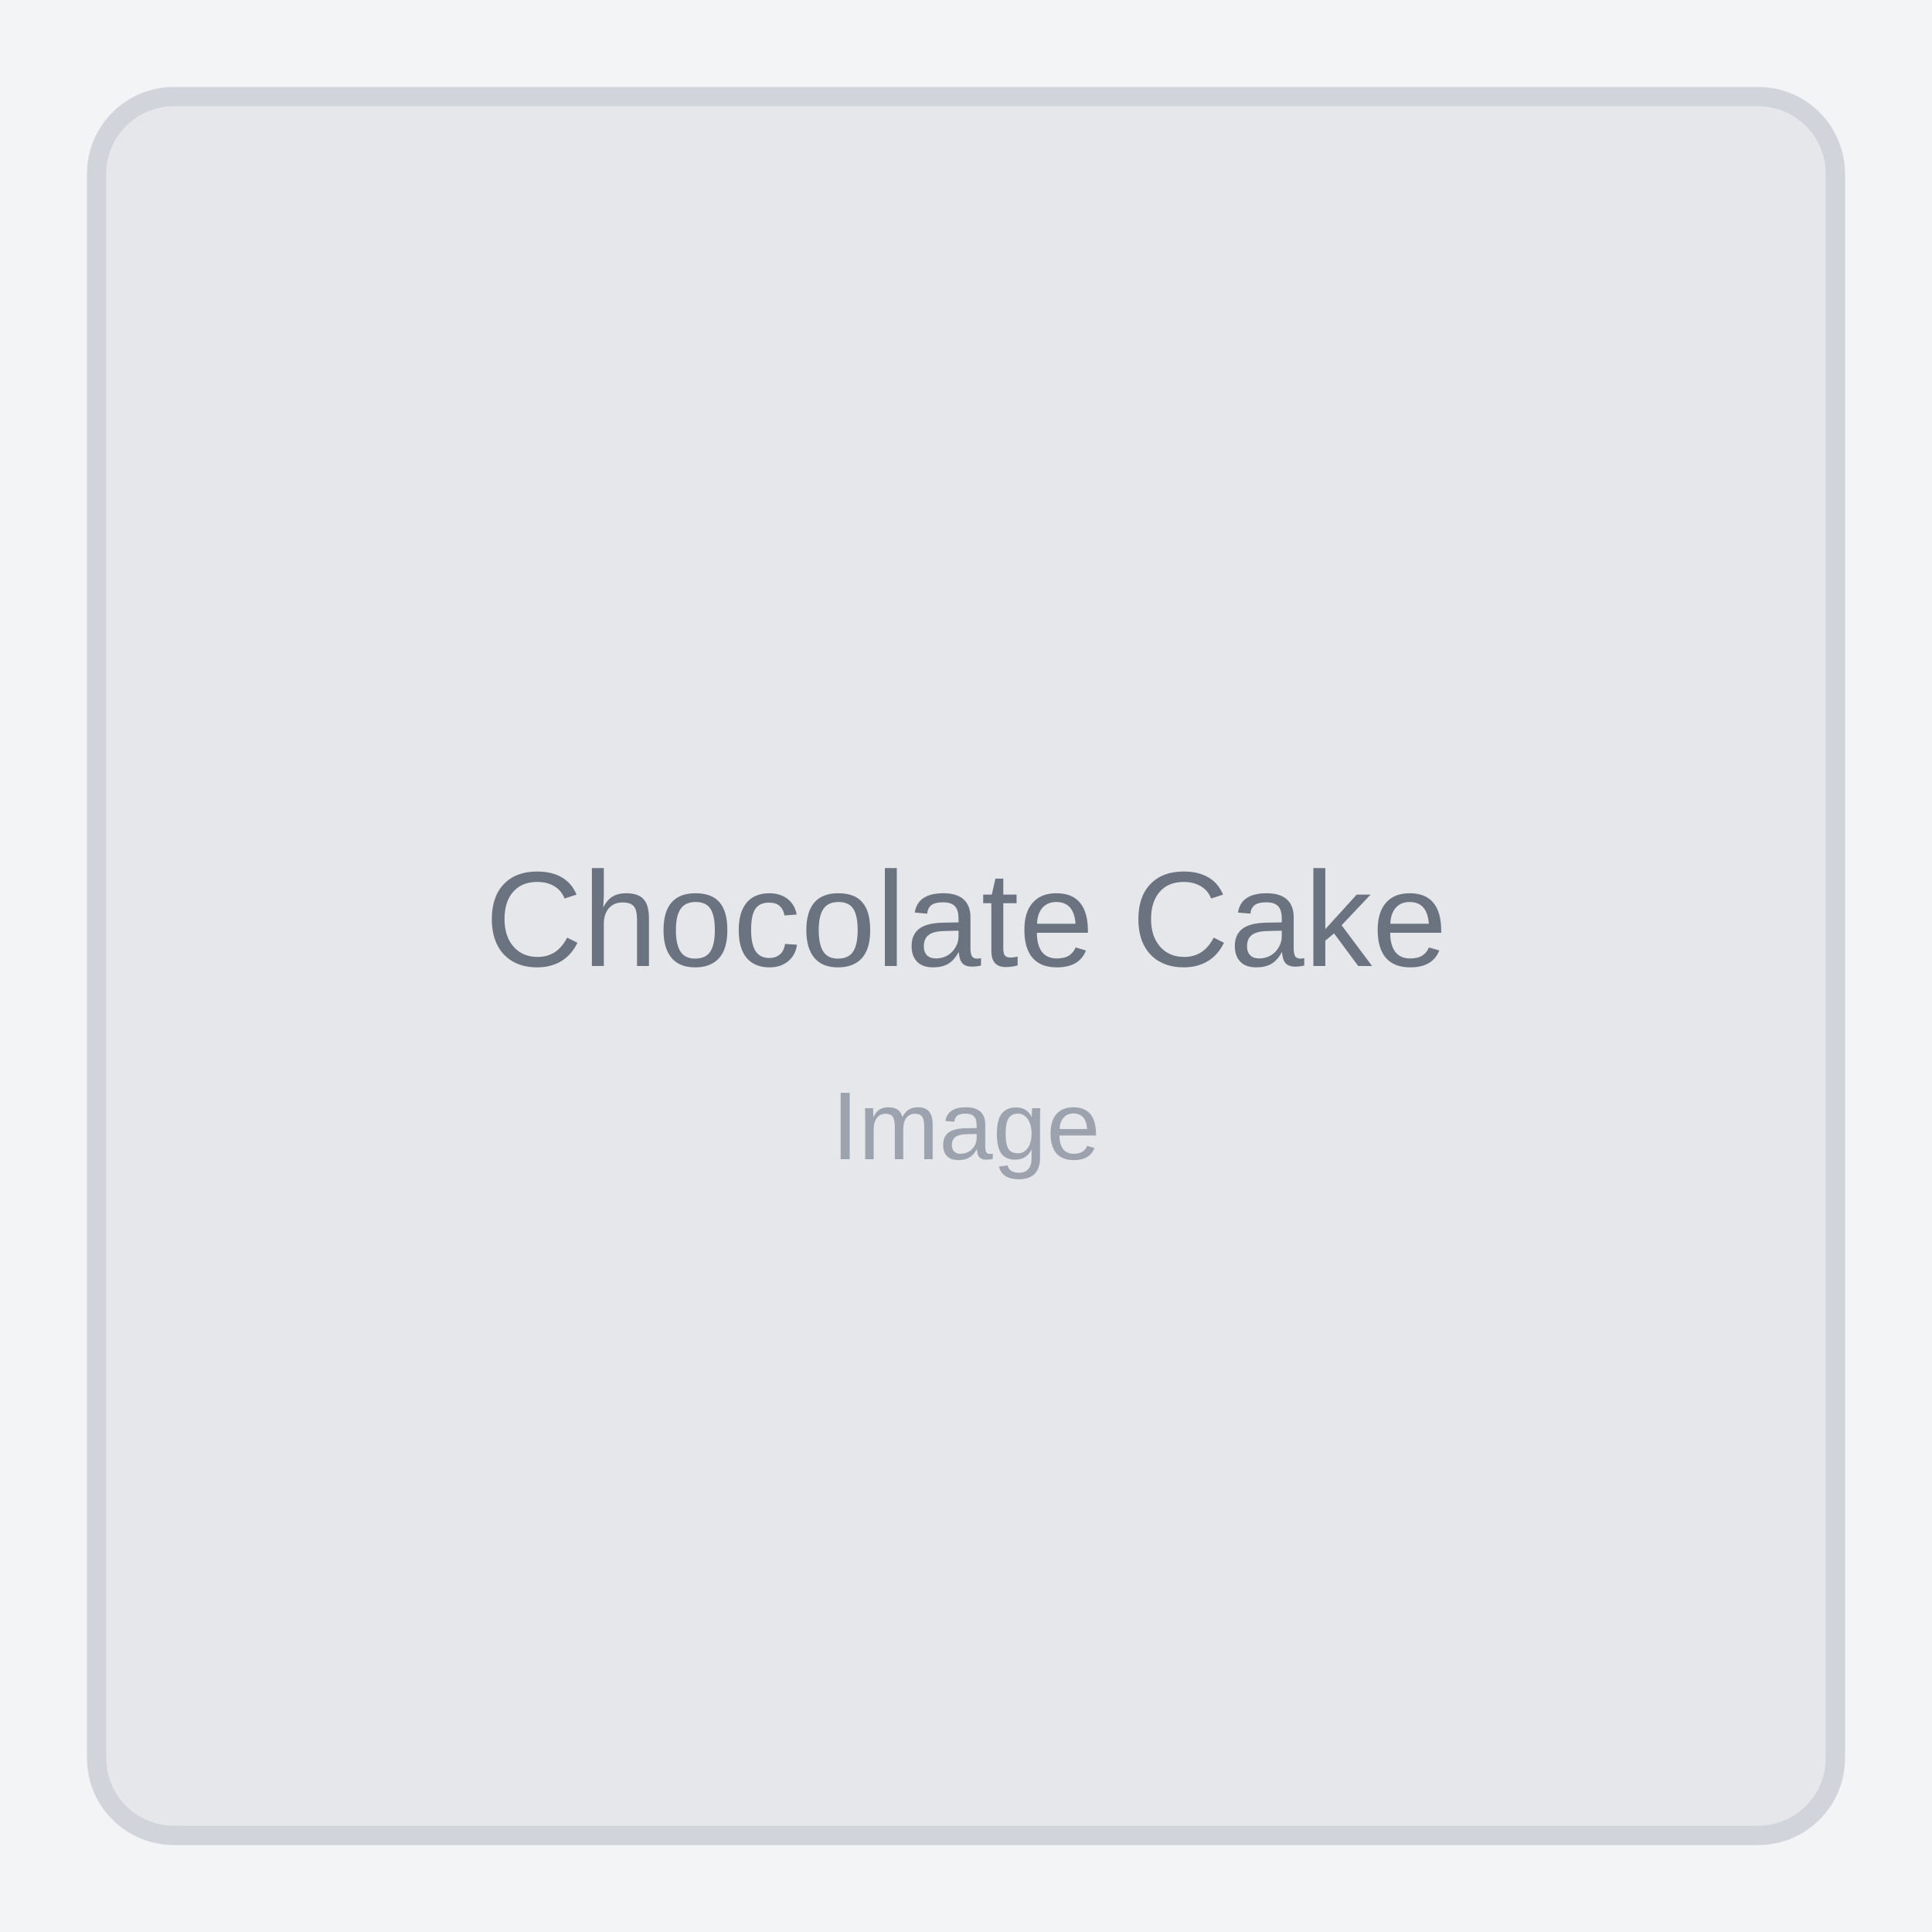
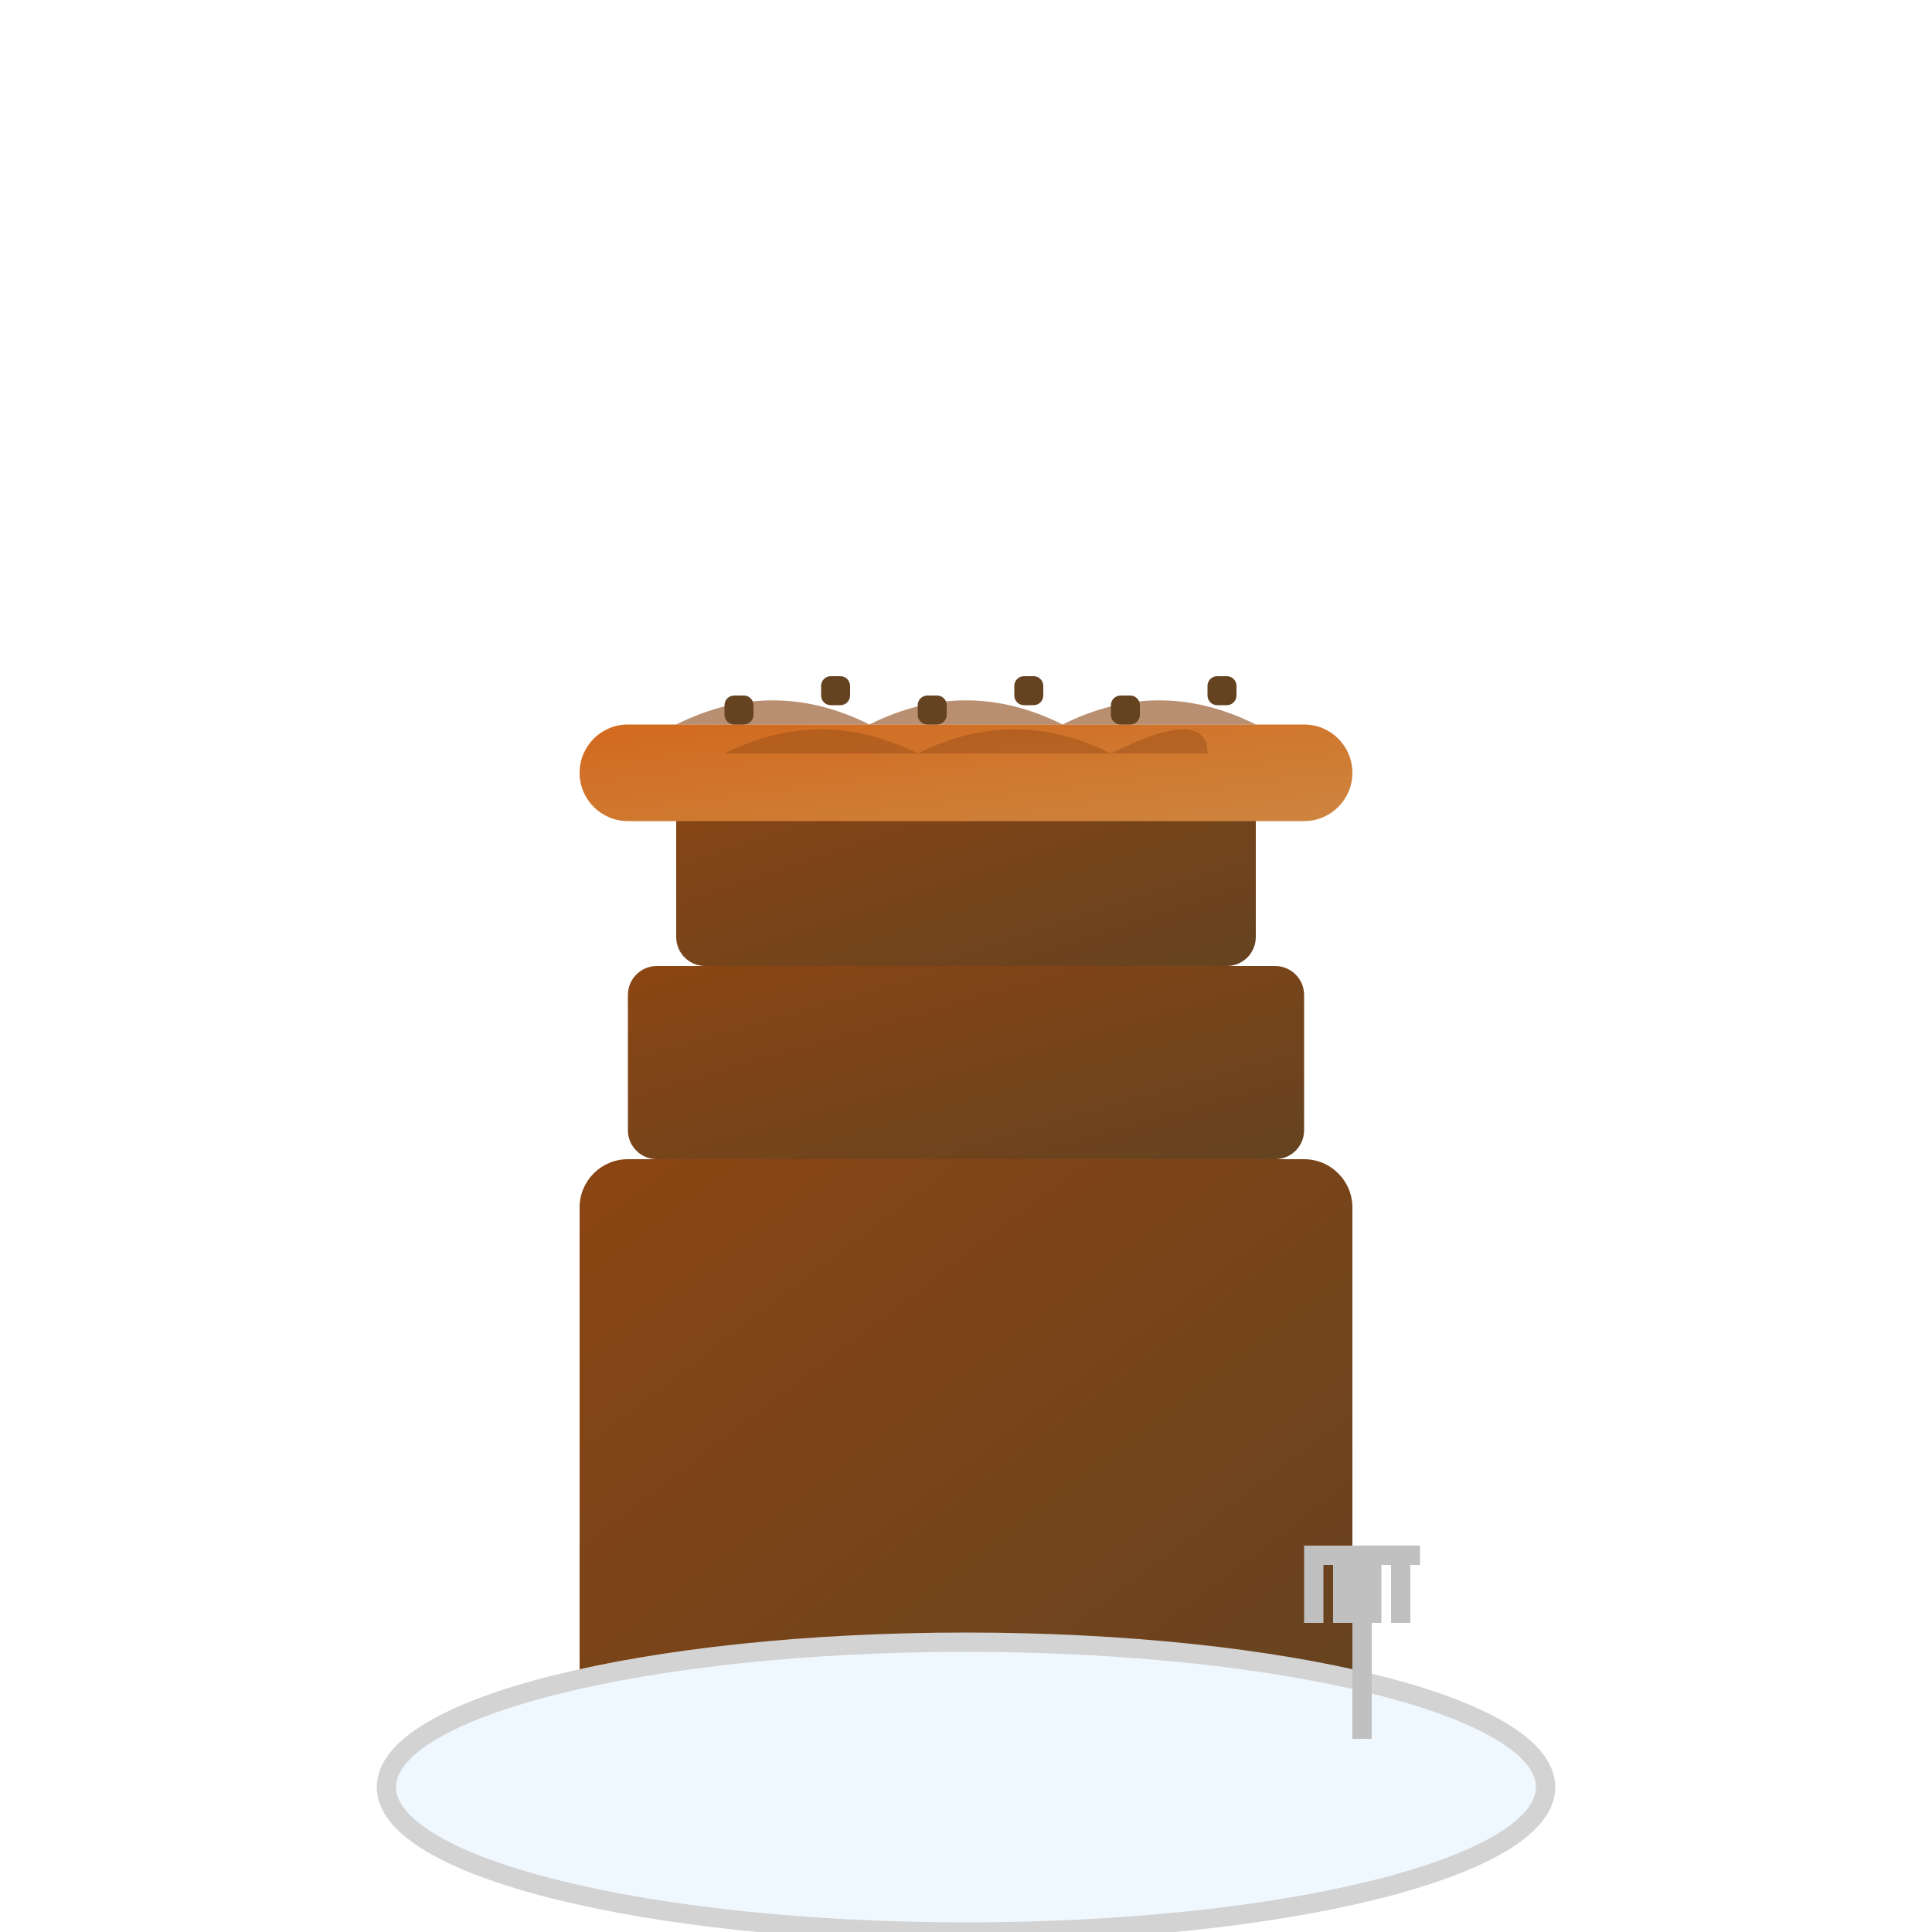
<svg xmlns="http://www.w3.org/2000/svg" width="200" height="200">
-   <rect width="200" height="200" fill="#f3f4f6" />
-   <rect x="10" y="10" width="180" height="180" fill="#e5e7eb" stroke="#d1d5db" stroke-width="2" rx="8" />
-   <text x="100" y="100" text-anchor="middle" font-family="Arial, sans-serif" font-size="14" fill="#6b7280">
-     Chocolate Cake
-   </text>
-   <text x="100" y="120" text-anchor="middle" font-family="Arial, sans-serif" font-size="10" fill="#9ca3af">
-     Image
-   </text>
+   <defs>
+     <linearGradient id="cakeGradient" x1="0%" y1="0%" x2="100%" y2="100%">
+       <stop offset="0%" style="stop-color:#8B4513;stop-opacity:1" />
+       <stop offset="100%" style="stop-color:#654321;stop-opacity:1" />
+     </linearGradient>
+     <linearGradient id="frostingGradient" x1="0%" y1="0%" x2="100%" y2="100%">
+       <stop offset="0%" style="stop-color:#D2691E;stop-opacity:1" />
+       <stop offset="100%" style="stop-color:#CD853F;stop-opacity:1" />
+     </linearGradient>
+   </defs>
+   <rect x="60" y="120" width="80" height="60" fill="url(#cakeGradient)" rx="5" />
+   <rect x="65" y="100" width="70" height="20" fill="url(#cakeGradient)" rx="3" />
+   <rect x="70" y="80" width="60" height="20" fill="url(#cakeGradient)" rx="3" />
+   <rect x="60" y="75" width="80" height="10" fill="url(#frostingGradient)" rx="5" />
+   <path d="M70 75 Q80 70 90 75 Q100 70 110 75 Q120 70 130 75" fill="#8B4513" opacity="0.6" />
+   <path d="M75 78 Q85 73 95 78 Q105 73 115 78 Q125 73 125 78" fill="#8B4513" opacity="0.4" />
+   <rect x="75" y="72" width="3" height="3" fill="#654321" rx="1" />
+   <rect x="85" y="70" width="3" height="3" fill="#654321" rx="1" />
+   <rect x="95" y="72" width="3" height="3" fill="#654321" rx="1" />
+   <rect x="105" y="70" width="3" height="3" fill="#654321" rx="1" />
+   <rect x="115" y="72" width="3" height="3" fill="#654321" rx="1" />
+   <rect x="125" y="70" width="3" height="3" fill="#654321" rx="1" />
+   <ellipse cx="100" cy="185" rx="60" ry="15" fill="#F0F8FF" stroke="#D3D3D3" stroke-width="2" />
+   <rect x="140" y="160" width="2" height="20" fill="#C0C0C0" />
+   <rect x="135" y="160" width="12" height="2" fill="#C0C0C0" />
+   <rect x="135" y="162" width="2" height="6" fill="#C0C0C0" />
+   <rect x="138" y="162" width="2" height="6" fill="#C0C0C0" />
+   <rect x="141" y="162" width="2" height="6" fill="#C0C0C0" />
+   <rect x="144" y="162" width="2" height="6" fill="#C0C0C0" />
</svg>
